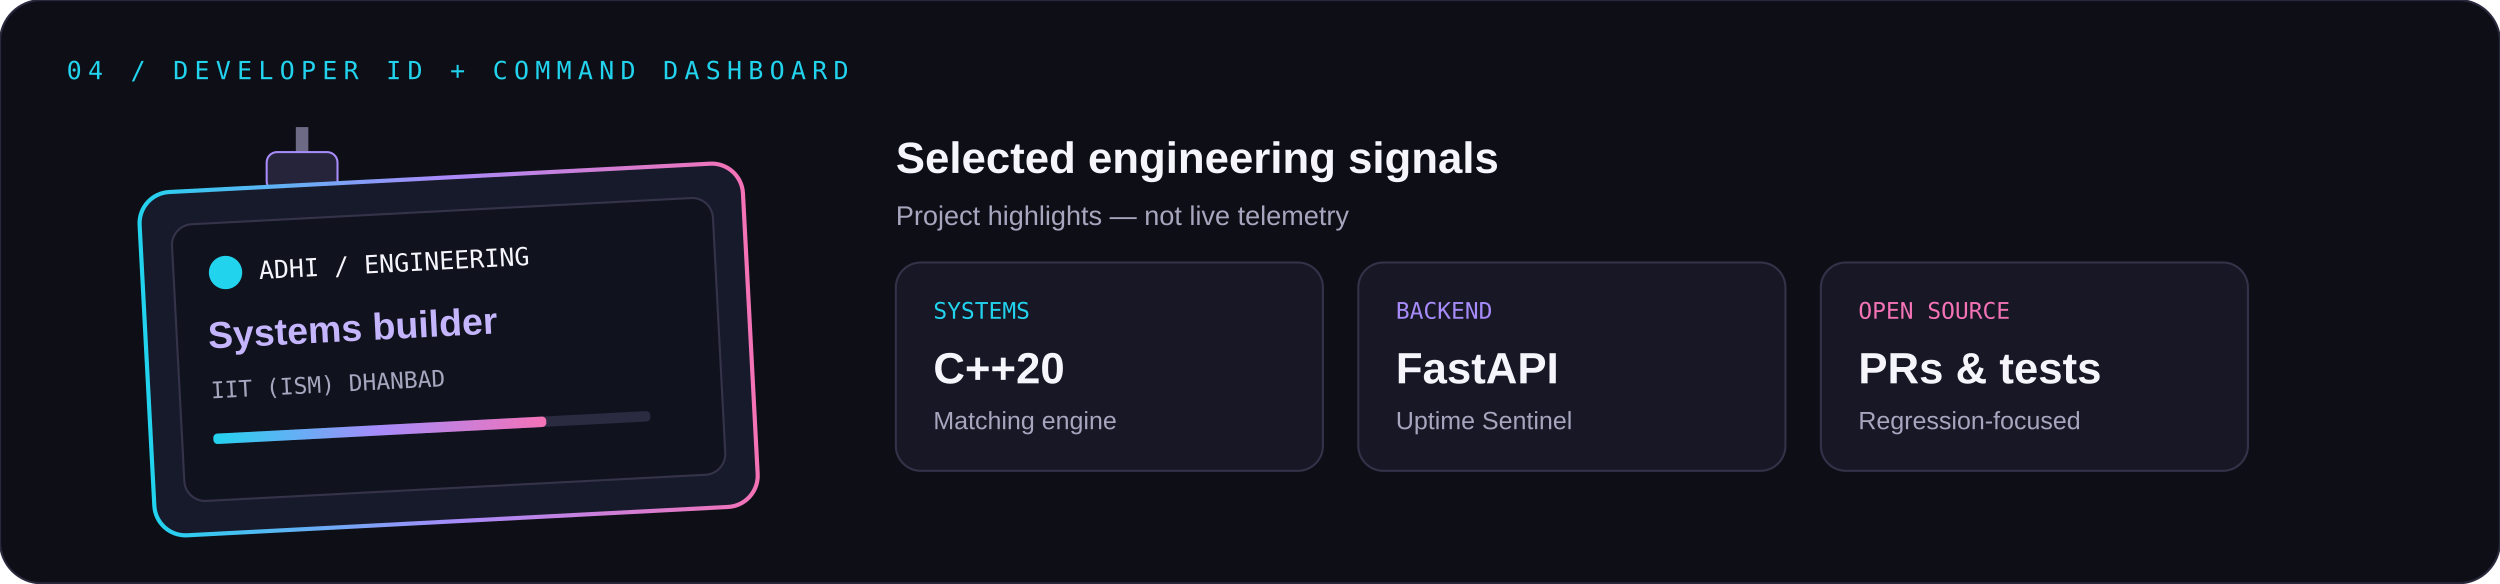
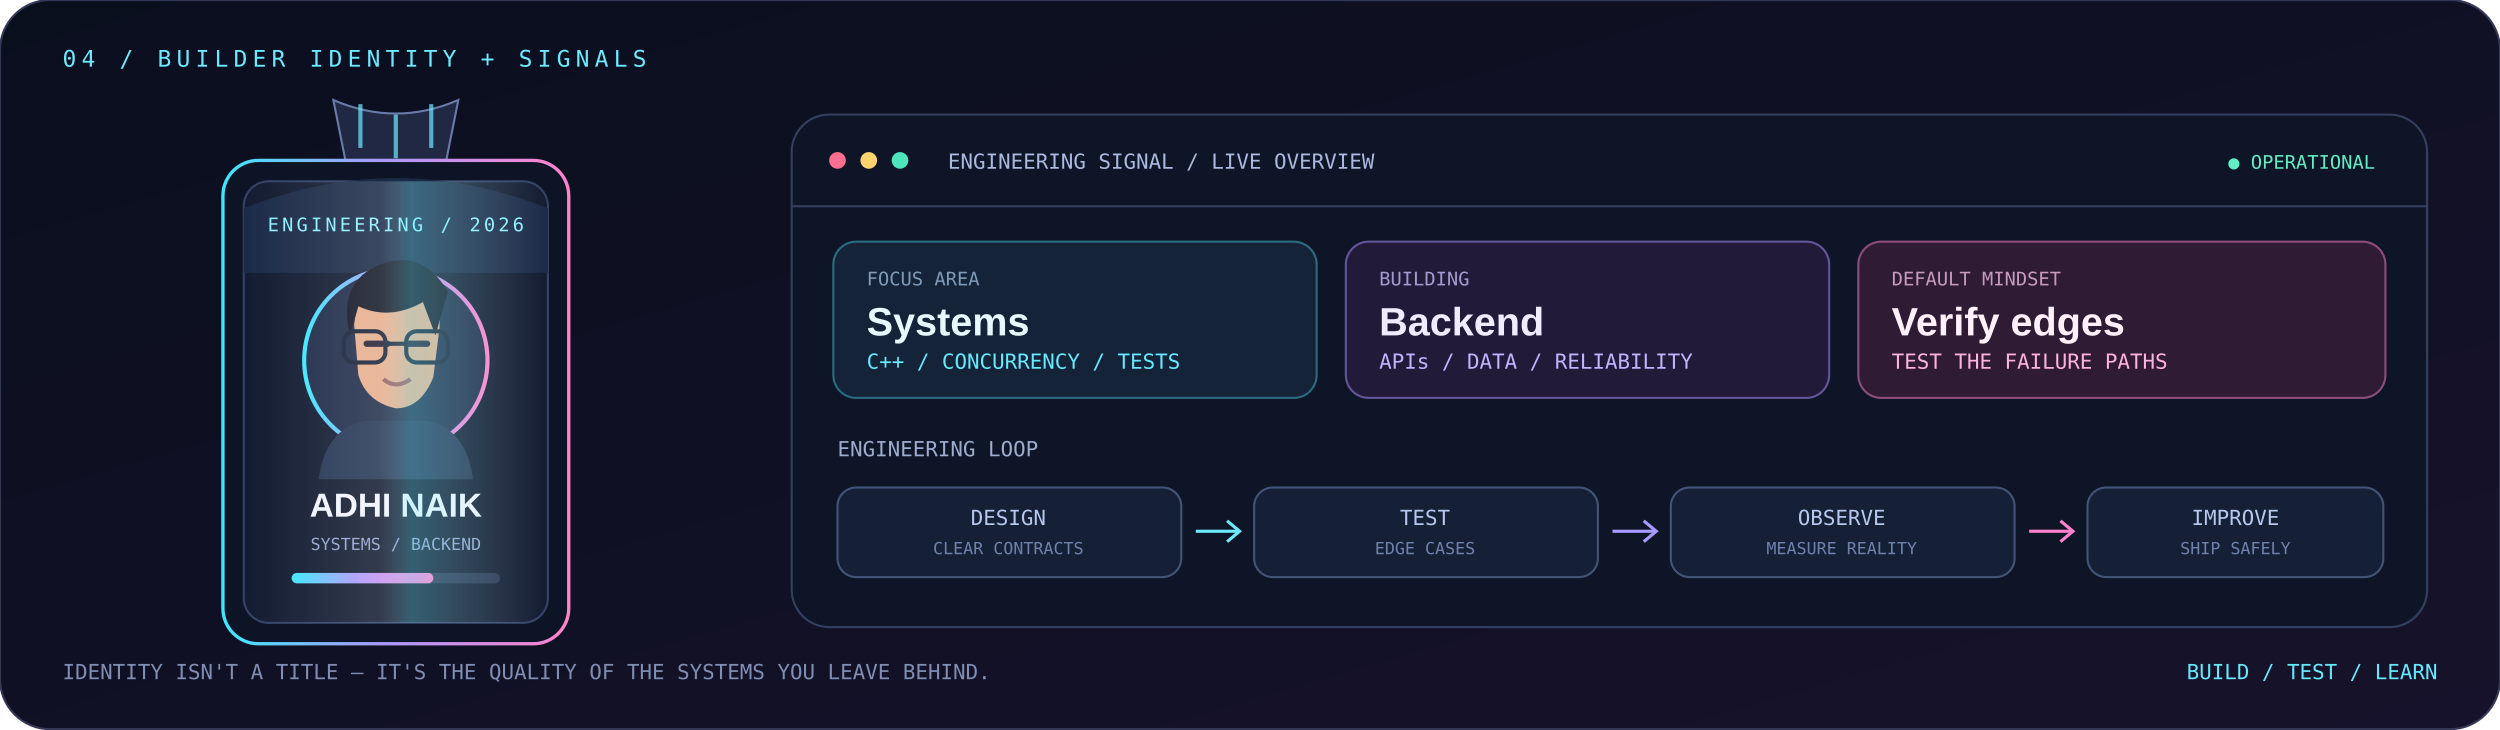
- <svg xmlns="http://www.w3.org/2000/svg" width="1200" height="280" viewBox="0 0 1200 280" role="img" aria-labelledby="t">
+ <svg xmlns="http://www.w3.org/2000/svg" width="1200" height="350" viewBox="0 0 1200 350" role="img" aria-labelledby="t d">
  <defs>
-     <linearGradient id="g">
-       <stop stop-color="#22d3ee" />
-       <stop offset=".5" stop-color="#a78bfa" />
-       <stop offset="1" stop-color="#f472b6" />
+     <linearGradient id="db" x2="1" y2="1">
+       <stop stop-color="#0a0f1e" />
+       <stop offset="1" stop-color="#17122b" />
+     </linearGradient>
+     <linearGradient id="metal">
+       <stop stop-color="#3de8ff" />
+       <stop offset=".45" stop-color="#a99aff" />
+       <stop offset="1" stop-color="#ff83cc" />
+     </linearGradient>
+     <linearGradient id="foil" x1="0" y1="0" x2="1" y2="0">
+       <stop stop-color="#ffffff" stop-opacity="0" />
+       <stop offset=".45" stop-color="#ffffff" stop-opacity=".2" />
+       <stop offset=".55" stop-color="#7ef4ff" stop-opacity=".45" />
+       <stop offset="1" stop-color="#ffffff" stop-opacity="0" />
    </linearGradient>
  </defs>
-   <rect width="1200" height="280" rx="20" fill="#0d0e16" stroke="#29283c" />
-   <text x="32" y="38" fill="#22d3ee" font-family="monospace" font-size="12" letter-spacing="3">04 / DEVELOPER ID + COMMAND DASHBOARD</text>
-   <g transform="translate(70 61)">
-     <path d="M75 0 L75 22" stroke="#6c6a84" stroke-width="6" />
-     <rect x="58" y="12" width="34" height="19" rx="5" fill="#25243a" stroke="#a78bfa" />
-     <g transform="rotate(-3 150 100)">
-       <rect x="0" y="24" width="290" height="165" rx="15" fill="#171a2a" stroke="url(#g)" stroke-width="2" />
-       <rect x="15" y="40" width="260" height="133" rx="10" fill="#10121e" stroke="#35334a" />
-       <circle cx="40" cy="64" r="8" fill="#22d3ee" />
-       <text x="56" y="68" fill="#f5f5fb" font-family="monospace" font-size="12">ADHI / ENGINEERING</text>
-       <text x="30" y="100" fill="#c4b5fd" font-family="Arial,sans-serif" font-size="18" font-weight="700">Systems builder</text>
-       <text x="30" y="124" fill="#a6a6be" font-family="monospace" font-size="11">IIT (ISM) DHANBAD</text>
-       <rect x="30" y="141" width="210" height="5" rx="2" fill="#2a2a40" />
-       <rect x="30" y="141" width="160" height="5" rx="2" fill="url(#g)">
-         <animate attributeName="width" values="90;210;160" dur="6s" repeatCount="indefinite" />
+   <rect width="1200" height="350" rx="24" fill="url(#db)" stroke="#353958" />
+   <text x="30" y="32" fill="#6ceaff" font-family="monospace" font-size="11" letter-spacing="2.5">04 / BUILDER IDENTITY + SIGNALS</text>
+   <g transform="translate(190 53)">
+     <path d="M-30 -5 Q0 8 30 -5 L24 25 Q0 36 -24 25Z" fill="#202843" stroke="#687ba9" />
+     <path d="M-17 -3V18 M0 2V23 M17 -3V18" stroke="#70eaff" stroke-opacity=".7" stroke-width="2" />
+     <g transform-origin="0 30">
+       <animateTransform attributeName="transform" type="rotate" values="-2 0 30;2 0 30;-1 0 30;0 0 30" dur="5s" repeatCount="indefinite" />
+       <rect x="-83" y="24" width="166" height="232" rx="17" fill="#0d1425" stroke="url(#metal)" stroke-width="1.6" />
+       <rect x="-73" y="34" width="146" height="212" rx="12" fill="#121b31" stroke="#344365" />
+       <path d="M-73 47 Q0 18 73 47V78H-73Z" fill="#1b2a47" />
+       <text x="0" y="58" text-anchor="middle" fill="#8bf0ff" font-family="monospace" font-size="9" letter-spacing="1.5">ENGINEERING / 2026</text>
+       <circle cx="0" cy="120" r="44" fill="#202d4a" stroke="url(#metal)" stroke-width="2" />
+       <path d="M-37 177 Q-34 153 -15 149H15Q34 153 37 177Z" fill="#253654" />
+       <path d="M-20 103Q-18 79 0 79Q22 79 21 104L18 128Q12 143 0 143Q-14 140-18 127Z" fill="#e6ad8b" />
+       <path d="M-22 108Q-28 84-10 75Q12 65 25 87L19 108L13 92Q-3 101-18 94Z" fill="#131827" />
+       <path d="M-14 112H-4 M5 112H15" stroke="#252136" stroke-width="3" stroke-linecap="round" />
+       <path d="M-6 129Q0 134 7 129" fill="none" stroke="#975c61" stroke-width="2" />
+       <rect x="-25" y="106" width="20" height="15" rx="5" fill="none" stroke="#172136" stroke-width="2" />
+       <rect x="5" y="106" width="20" height="15" rx="5" fill="none" stroke="#172136" stroke-width="2" />
+       <path d="M-5 112H5" stroke="#172136" stroke-width="2" />
+       <text x="0" y="195" fill="#f0f4ff" font-family="Arial,sans-serif" font-size="16" font-weight="700" text-anchor="middle">ADHI NAIK</text>
+       <text x="0" y="211" fill="#91a2ca" font-family="monospace" font-size="8" text-anchor="middle">SYSTEMS / BACKEND</text>
+       <rect x="-50" y="222" width="100" height="5" rx="2.5" fill="#293552" />
+       <rect x="-50" y="222" width="68" height="5" rx="2.5" fill="url(#metal)" />
+       <rect x="-73" y="34" width="146" height="212" rx="12" fill="url(#foil)" opacity=".7">
+         <animate attributeName="x" values="-110;110;-110" dur="5s" repeatCount="indefinite" />
      </rect>
    </g>
-     <animateTransform attributeName="transform" type="rotate" values="-2 150 100;2 150 100;-2 150 100" dur="6s" repeatCount="indefinite" />
  </g>
-   <g transform="translate(430 68)" font-family="Arial,sans-serif">
-     <text x="0" y="15" fill="#f5f5fb" font-size="21" font-weight="700">Selected engineering signals</text>
-     <text x="0" y="40" fill="#a6a6be" font-size="13">Project highlights — not live telemetry</text>
-     <g transform="translate(0 58)">
-       <rect width="205" height="100" rx="12" fill="#171725" stroke="#343149" />
-       <text x="18" y="27" fill="#22d3ee" font-family="monospace" font-size="11">SYSTEMS</text>
-       <text x="18" y="58" fill="#f5f5fb" font-size="21" font-weight="700">C++20</text>
-       <text x="18" y="80" fill="#a6a6be" font-size="12">Matching engine</text>
+   <g transform="translate(380 55)">
+     <rect width="785" height="246" rx="18" fill="#0e1527" stroke="#34405e" />
+     <path d="M0 44H785" stroke="#34405e" />
+     <circle cx="22" cy="22" r="4" fill="#ff6f91" />
+     <circle cx="37" cy="22" r="4" fill="#ffd36e" />
+     <circle cx="52" cy="22" r="4" fill="#4ee4bc" />
+     <text x="75" y="26" fill="#aab9dd" font-family="monospace" font-size="10">ENGINEERING SIGNAL / LIVE OVERVIEW</text>
+     <text x="760" y="26" fill="#62edc3" font-family="monospace" font-size="9" text-anchor="end">● OPERATIONAL</text>
+     <g>
+       <rect x="20" y="61" width="232" height="75" rx="11" fill="#142337" stroke="#2a6b80" />
+       <text x="36" y="82" fill="#7f9bb9" font-family="monospace" font-size="9">FOCUS AREA</text>
+       <text x="36" y="106" fill="#e7f8ff" font-family="Arial,sans-serif" font-size="19" font-weight="700">Systems</text>
+       <text x="36" y="122" fill="#65eaff" font-family="monospace" font-size="10">C++ / CONCURRENCY / TESTS</text>
+       <rect x="266" y="61" width="232" height="75" rx="11" fill="#211b39" stroke="#64559a" />
+       <text x="282" y="82" fill="#a59bcf" font-family="monospace" font-size="9">BUILDING</text>
+       <text x="282" y="106" fill="#f0ebff" font-family="Arial,sans-serif" font-size="19" font-weight="700">Backend</text>
+       <text x="282" y="122" fill="#c1b5ff" font-family="monospace" font-size="10">APIs / DATA / RELIABILITY</text>
+       <rect x="512" y="61" width="253" height="75" rx="11" fill="#301b35" stroke="#8c4d7a" />
+       <text x="528" y="82" fill="#c69bbd" font-family="monospace" font-size="9">DEFAULT MINDSET</text>
+       <text x="528" y="106" fill="#fff0fa" font-family="Arial,sans-serif" font-size="19" font-weight="700">Verify edges</text>
+       <text x="528" y="122" fill="#ffb2df" font-family="monospace" font-size="10">TEST THE FAILURE PATHS</text>
    </g>
-     <g transform="translate(222 58)">
-       <rect width="205" height="100" rx="12" fill="#171725" stroke="#343149" />
-       <text x="18" y="27" fill="#a78bfa" font-family="monospace" font-size="11">BACKEND</text>
-       <text x="18" y="58" fill="#f5f5fb" font-size="21" font-weight="700">FastAPI</text>
-       <text x="18" y="80" fill="#a6a6be" font-size="12">Uptime Sentinel</text>
+     <text x="22" y="164" fill="#9eaccd" font-family="monospace" font-size="10">ENGINEERING LOOP</text>
+     <g transform="translate(22 179)" font-family="monospace" font-size="10">
+       <rect width="165" height="43" rx="9" fill="#151f35" stroke="#425477" />
+       <text x="82" y="18" text-anchor="middle" fill="#b7c8ef">DESIGN</text>
+       <text x="82" y="32" text-anchor="middle" fill="#6f82ac" font-size="8">CLEAR CONTRACTS</text>
+       <path d="M172 21H192" stroke="#6deaff" stroke-width="1.5" />
+       <path d="M187 16L193 21L187 26" fill="none" stroke="#6deaff" stroke-width="1.5" />
+       <rect x="200" width="165" height="43" rx="9" fill="#151f35" stroke="#425477" />
+       <text x="282" y="18" text-anchor="middle" fill="#b7c8ef">TEST</text>
+       <text x="282" y="32" text-anchor="middle" fill="#6f82ac" font-size="8">EDGE CASES</text>
+       <path d="M372 21H392" stroke="#a99aff" stroke-width="1.5" />
+       <path d="M387 16L393 21L387 26" fill="none" stroke="#a99aff" stroke-width="1.5" />
+       <rect x="400" width="165" height="43" rx="9" fill="#151f35" stroke="#425477" />
+       <text x="482" y="18" text-anchor="middle" fill="#b7c8ef">OBSERVE</text>
+       <text x="482" y="32" text-anchor="middle" fill="#6f82ac" font-size="8">MEASURE REALITY</text>
+       <path d="M572 21H592" stroke="#ff83cc" stroke-width="1.5" />
+       <path d="M587 16L593 21L587 26" fill="none" stroke="#ff83cc" stroke-width="1.5" />
+       <rect x="600" width="142" height="43" rx="9" fill="#151f35" stroke="#425477" />
+       <text x="671" y="18" text-anchor="middle" fill="#b7c8ef">IMPROVE</text>
+       <text x="671" y="32" text-anchor="middle" fill="#6f82ac" font-size="8">SHIP SAFELY</text>
    </g>
-     <g transform="translate(444 58)">
-       <rect width="205" height="100" rx="12" fill="#171725" stroke="#343149" />
-       <text x="18" y="27" fill="#f472b6" font-family="monospace" font-size="11">OPEN SOURCE</text>
-       <text x="18" y="58" fill="#f5f5fb" font-size="21" font-weight="700">PRs &amp; tests</text>
-       <text x="18" y="80" fill="#a6a6be" font-size="12">Regression-focused</text>
-     </g>
-     <text x="0" y="246" fill="#74758f" font-family="monospace" font-size="12">FACTS FIRST · EVIDENCE OVER CLAIMS</text>
  </g>
+   <text x="30" y="326" fill="#7f8eb2" font-family="monospace" font-size="10">IDENTITY ISN'T A TITLE — IT'S THE QUALITY OF THE SYSTEMS YOU LEAVE BEHIND.</text>
+   <text x="1170" y="326" fill="#64eaff" font-family="monospace" font-size="10" text-anchor="end">BUILD / TEST / LEARN</text>
</svg>
